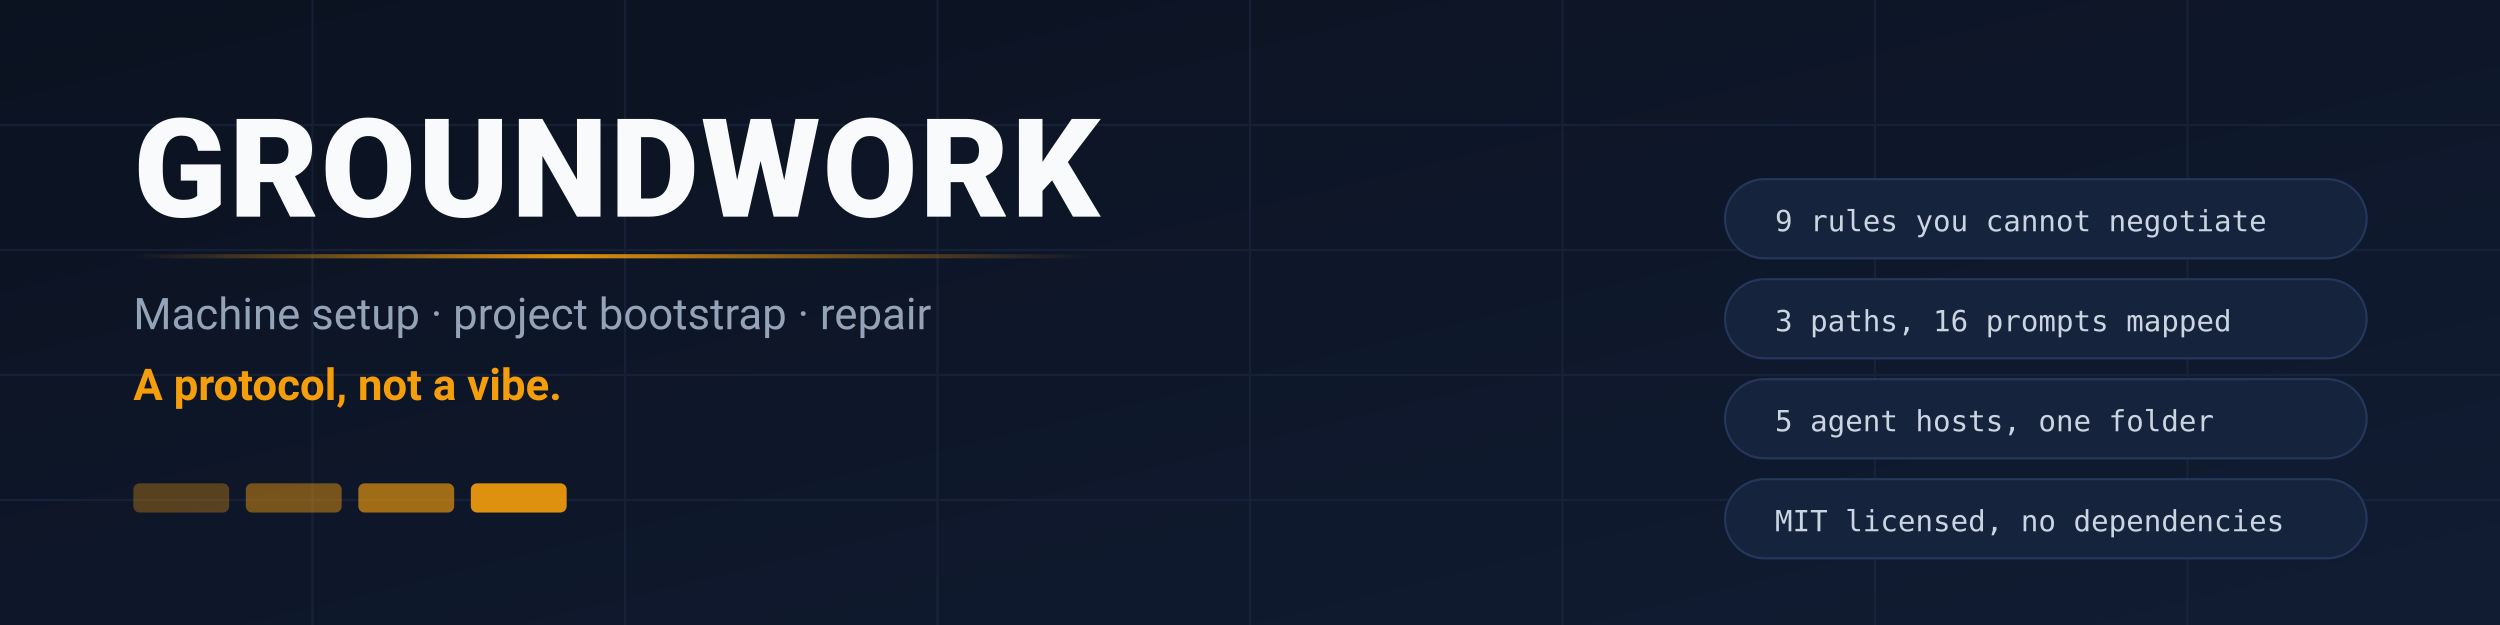
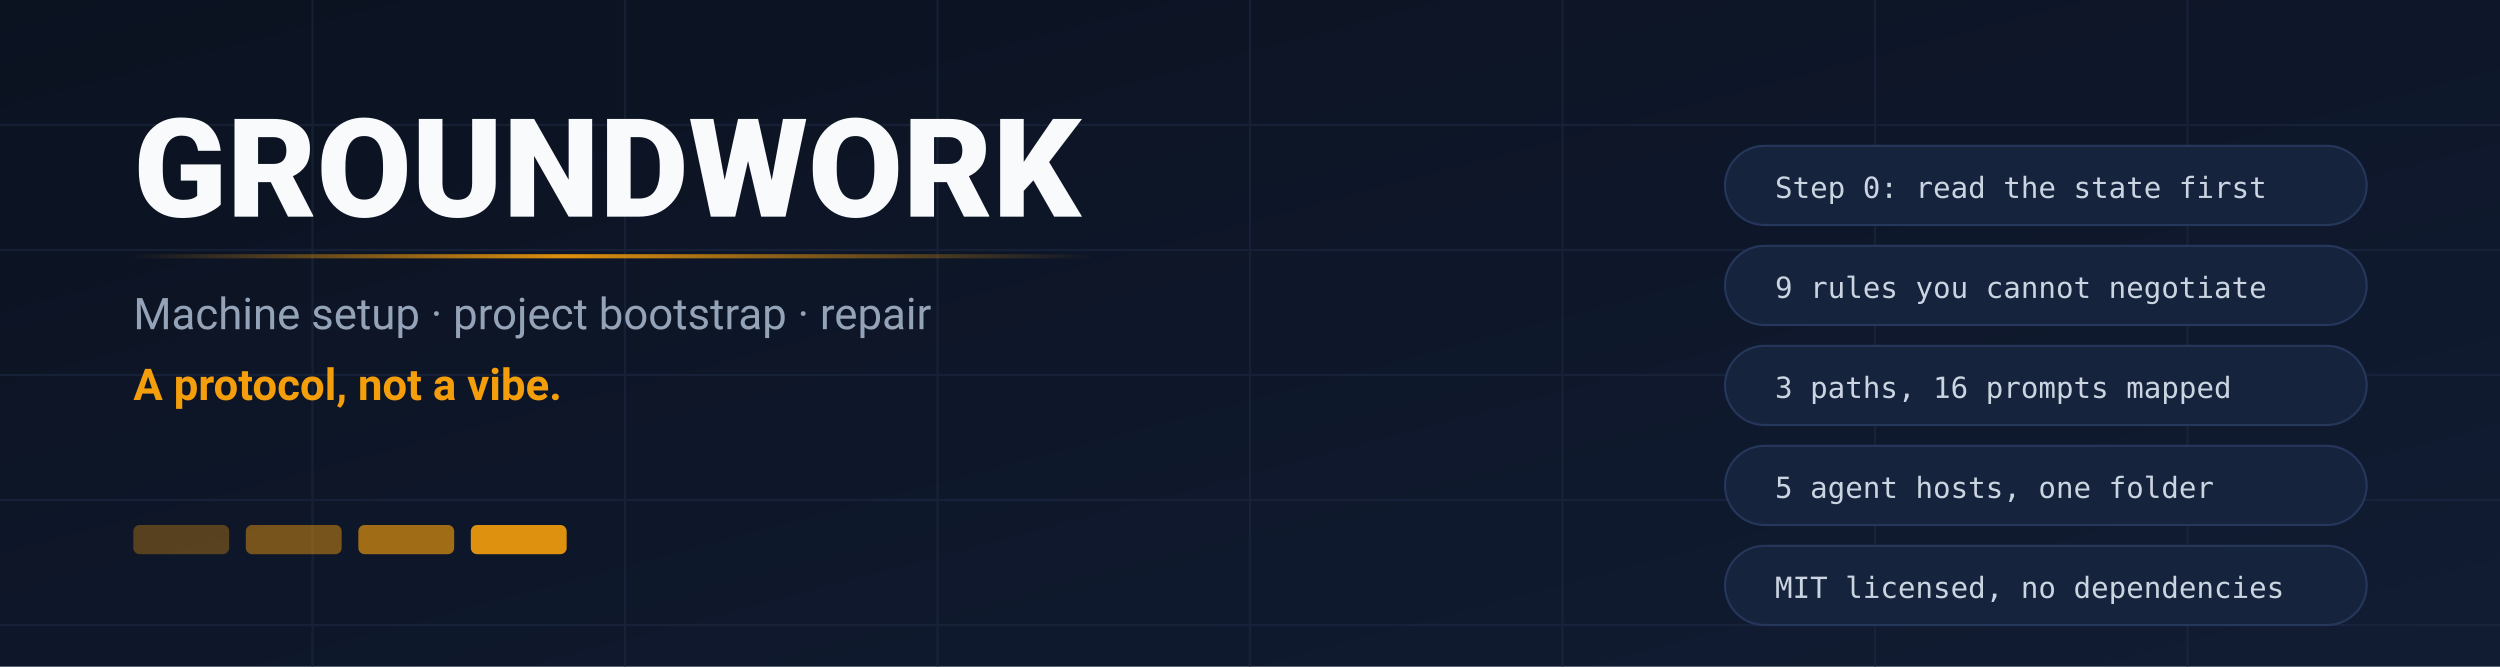
- <svg xmlns="http://www.w3.org/2000/svg" width="1200" height="300" viewBox="0 0 1200 300" role="img" aria-label="Groundwork — a setup protocol for AI coding agents">
+ <svg xmlns="http://www.w3.org/2000/svg" width="1200" height="320" viewBox="0 0 1200 320" role="img" aria-label="Groundwork — a setup protocol for AI coding agents">
  <defs>
    <linearGradient id="bg" x1="0" y1="0" x2="1" y2="1">
      <stop offset="0%" stop-color="#0B1220" />
      <stop offset="100%" stop-color="#111C33" />
    </linearGradient>
    <linearGradient id="rule" x1="0" y1="0" x2="1" y2="0">
      <stop offset="0%" stop-color="#F59E0B" stop-opacity="0" />
      <stop offset="45%" stop-color="#F59E0B" stop-opacity="0.9" />
      <stop offset="100%" stop-color="#F59E0B" stop-opacity="0" />
    </linearGradient>
  </defs>
-   <rect width="1200" height="300" fill="url(#bg)" />
+   <rect width="1200" height="320" fill="url(#bg)" />
  <g stroke="#1E2A44" stroke-width="1" opacity="0.55">
-     <path d="M0 60H1200M0 120H1200M0 180H1200M0 240H1200" />
-     <path d="M150 0V300M300 0V300M450 0V300M600 0V300M750 0V300M900 0V300M1050 0V300" />
+     <path d="M0 60H1200M0 120H1200M0 180H1200M0 240H1200M0 300H1200" />
+     <path d="M150 0V320M300 0V320M450 0V320M600 0V320M750 0V320M900 0V320M1050 0V320" />
  </g>
  <g opacity="0.9">
-     <rect x="64" y="232" width="46" height="14" rx="3" fill="#F59E0B" opacity="0.35" />
-     <rect x="118" y="232" width="46" height="14" rx="3" fill="#F59E0B" opacity="0.5" />
-     <rect x="172" y="232" width="46" height="14" rx="3" fill="#F59E0B" opacity="0.7" />
-     <rect x="226" y="232" width="46" height="14" rx="3" fill="#F59E0B" />
+     <rect x="64" y="252" width="46" height="14" rx="3" fill="#F59E0B" opacity="0.35" />
+     <rect x="118" y="252" width="46" height="14" rx="3" fill="#F59E0B" opacity="0.5" />
+     <rect x="172" y="252" width="46" height="14" rx="3" fill="#F59E0B" opacity="0.7" />
+     <rect x="226" y="252" width="46" height="14" rx="3" fill="#F59E0B" />
  </g>
-   <text x="64" y="104" font-family="ui-sans-serif, -apple-system, 'Segoe UI', Roboto, Helvetica, Arial, sans-serif" font-size="66" font-weight="800" fill="#F8FAFC" letter-spacing="1">GROUNDWORK</text>
+   <text x="64" y="104" font-family="ui-sans-serif, -apple-system, 'Segoe UI', Roboto, Helvetica, Arial, sans-serif" font-size="66" font-weight="800" fill="#F8FAFC">GROUNDWORK</text>
  <rect x="64" y="122" width="460" height="2" fill="url(#rule)" />
-   <text x="64" y="158" font-family="ui-sans-serif, -apple-system, 'Segoe UI', Roboto, Helvetica, Arial, sans-serif" font-size="21" fill="#94A3B8">Machine setup · project bootstrap · repair</text>
+   <text x="64" y="158" font-family="ui-sans-serif, -apple-system, 'Segoe UI', Roboto, Helvetica, Arial, sans-serif" font-size="21" font-weight="400" fill="#94A3B8">Machine setup · project bootstrap · repair</text>
  <text x="64" y="192" font-family="ui-sans-serif, -apple-system, 'Segoe UI', Roboto, Helvetica, Arial, sans-serif" font-size="21" font-weight="600" fill="#F59E0B">A protocol, not a vibe.</text>
  <g font-family="ui-monospace, SFMono-Regular, 'Cascadia Code', Consolas, monospace" font-size="14" fill="#CBD5E1">
-     <rect x="828" y="86" width="308" height="38" rx="19" fill="#16233D" stroke="#26375C" />
-     <text x="852" y="111">9 rules you cannot negotiate</text>
-     <rect x="828" y="134" width="308" height="38" rx="19" fill="#16233D" stroke="#26375C" />
-     <text x="852" y="159">3 paths, 16 prompts mapped</text>
-     <rect x="828" y="182" width="308" height="38" rx="19" fill="#16233D" stroke="#26375C" />
-     <text x="852" y="207">5 agent hosts, one folder</text>
-     <rect x="828" y="230" width="308" height="38" rx="19" fill="#16233D" stroke="#26375C" />
-     <text x="852" y="255">MIT licensed, no dependencies</text>
+     <rect x="828" y="70" width="308" height="38" rx="19" fill="#16233D" stroke="#26375C" />
+     <text x="852" y="95">Step 0: read the state first</text>
+     <rect x="828" y="118" width="308" height="38" rx="19" fill="#16233D" stroke="#26375C" />
+     <text x="852" y="143">9 rules you cannot negotiate</text>
+     <rect x="828" y="166" width="308" height="38" rx="19" fill="#16233D" stroke="#26375C" />
+     <text x="852" y="191">3 paths, 16 prompts mapped</text>
+     <rect x="828" y="214" width="308" height="38" rx="19" fill="#16233D" stroke="#26375C" />
+     <text x="852" y="239">5 agent hosts, one folder</text>
+     <rect x="828" y="262" width="308" height="38" rx="19" fill="#16233D" stroke="#26375C" />
+     <text x="852" y="287">MIT licensed, no dependencies</text>
  </g>
</svg>
